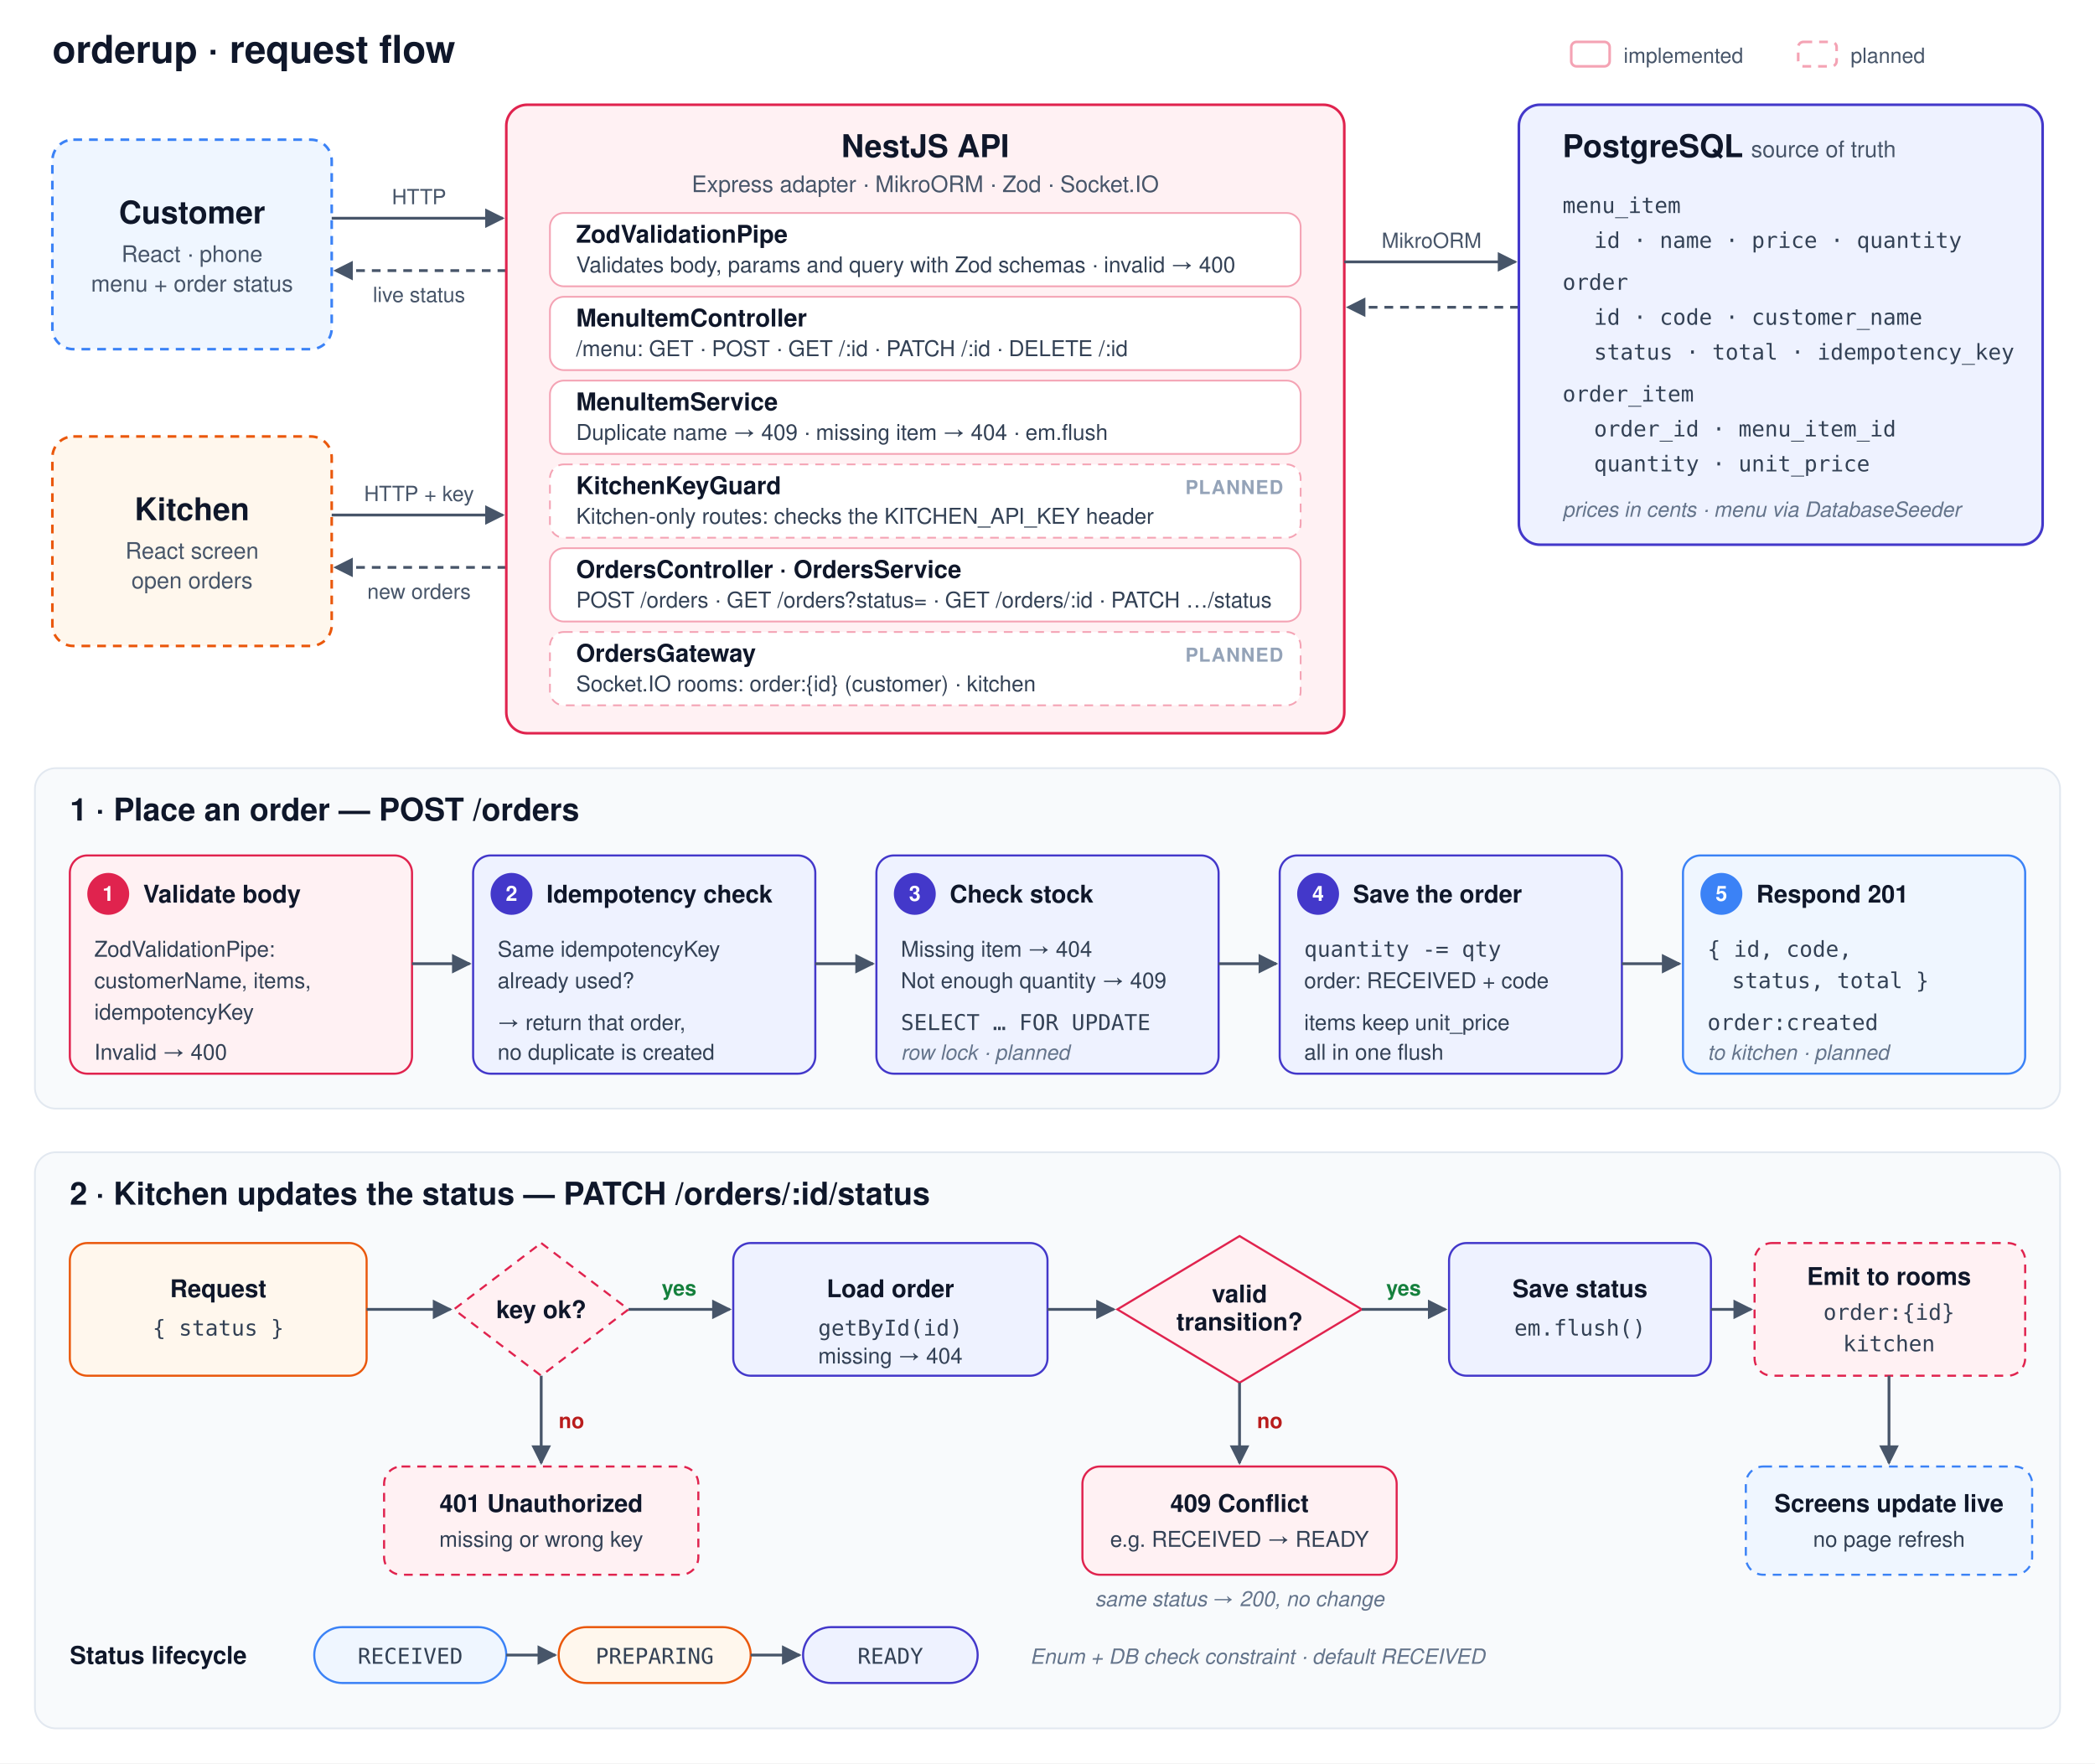
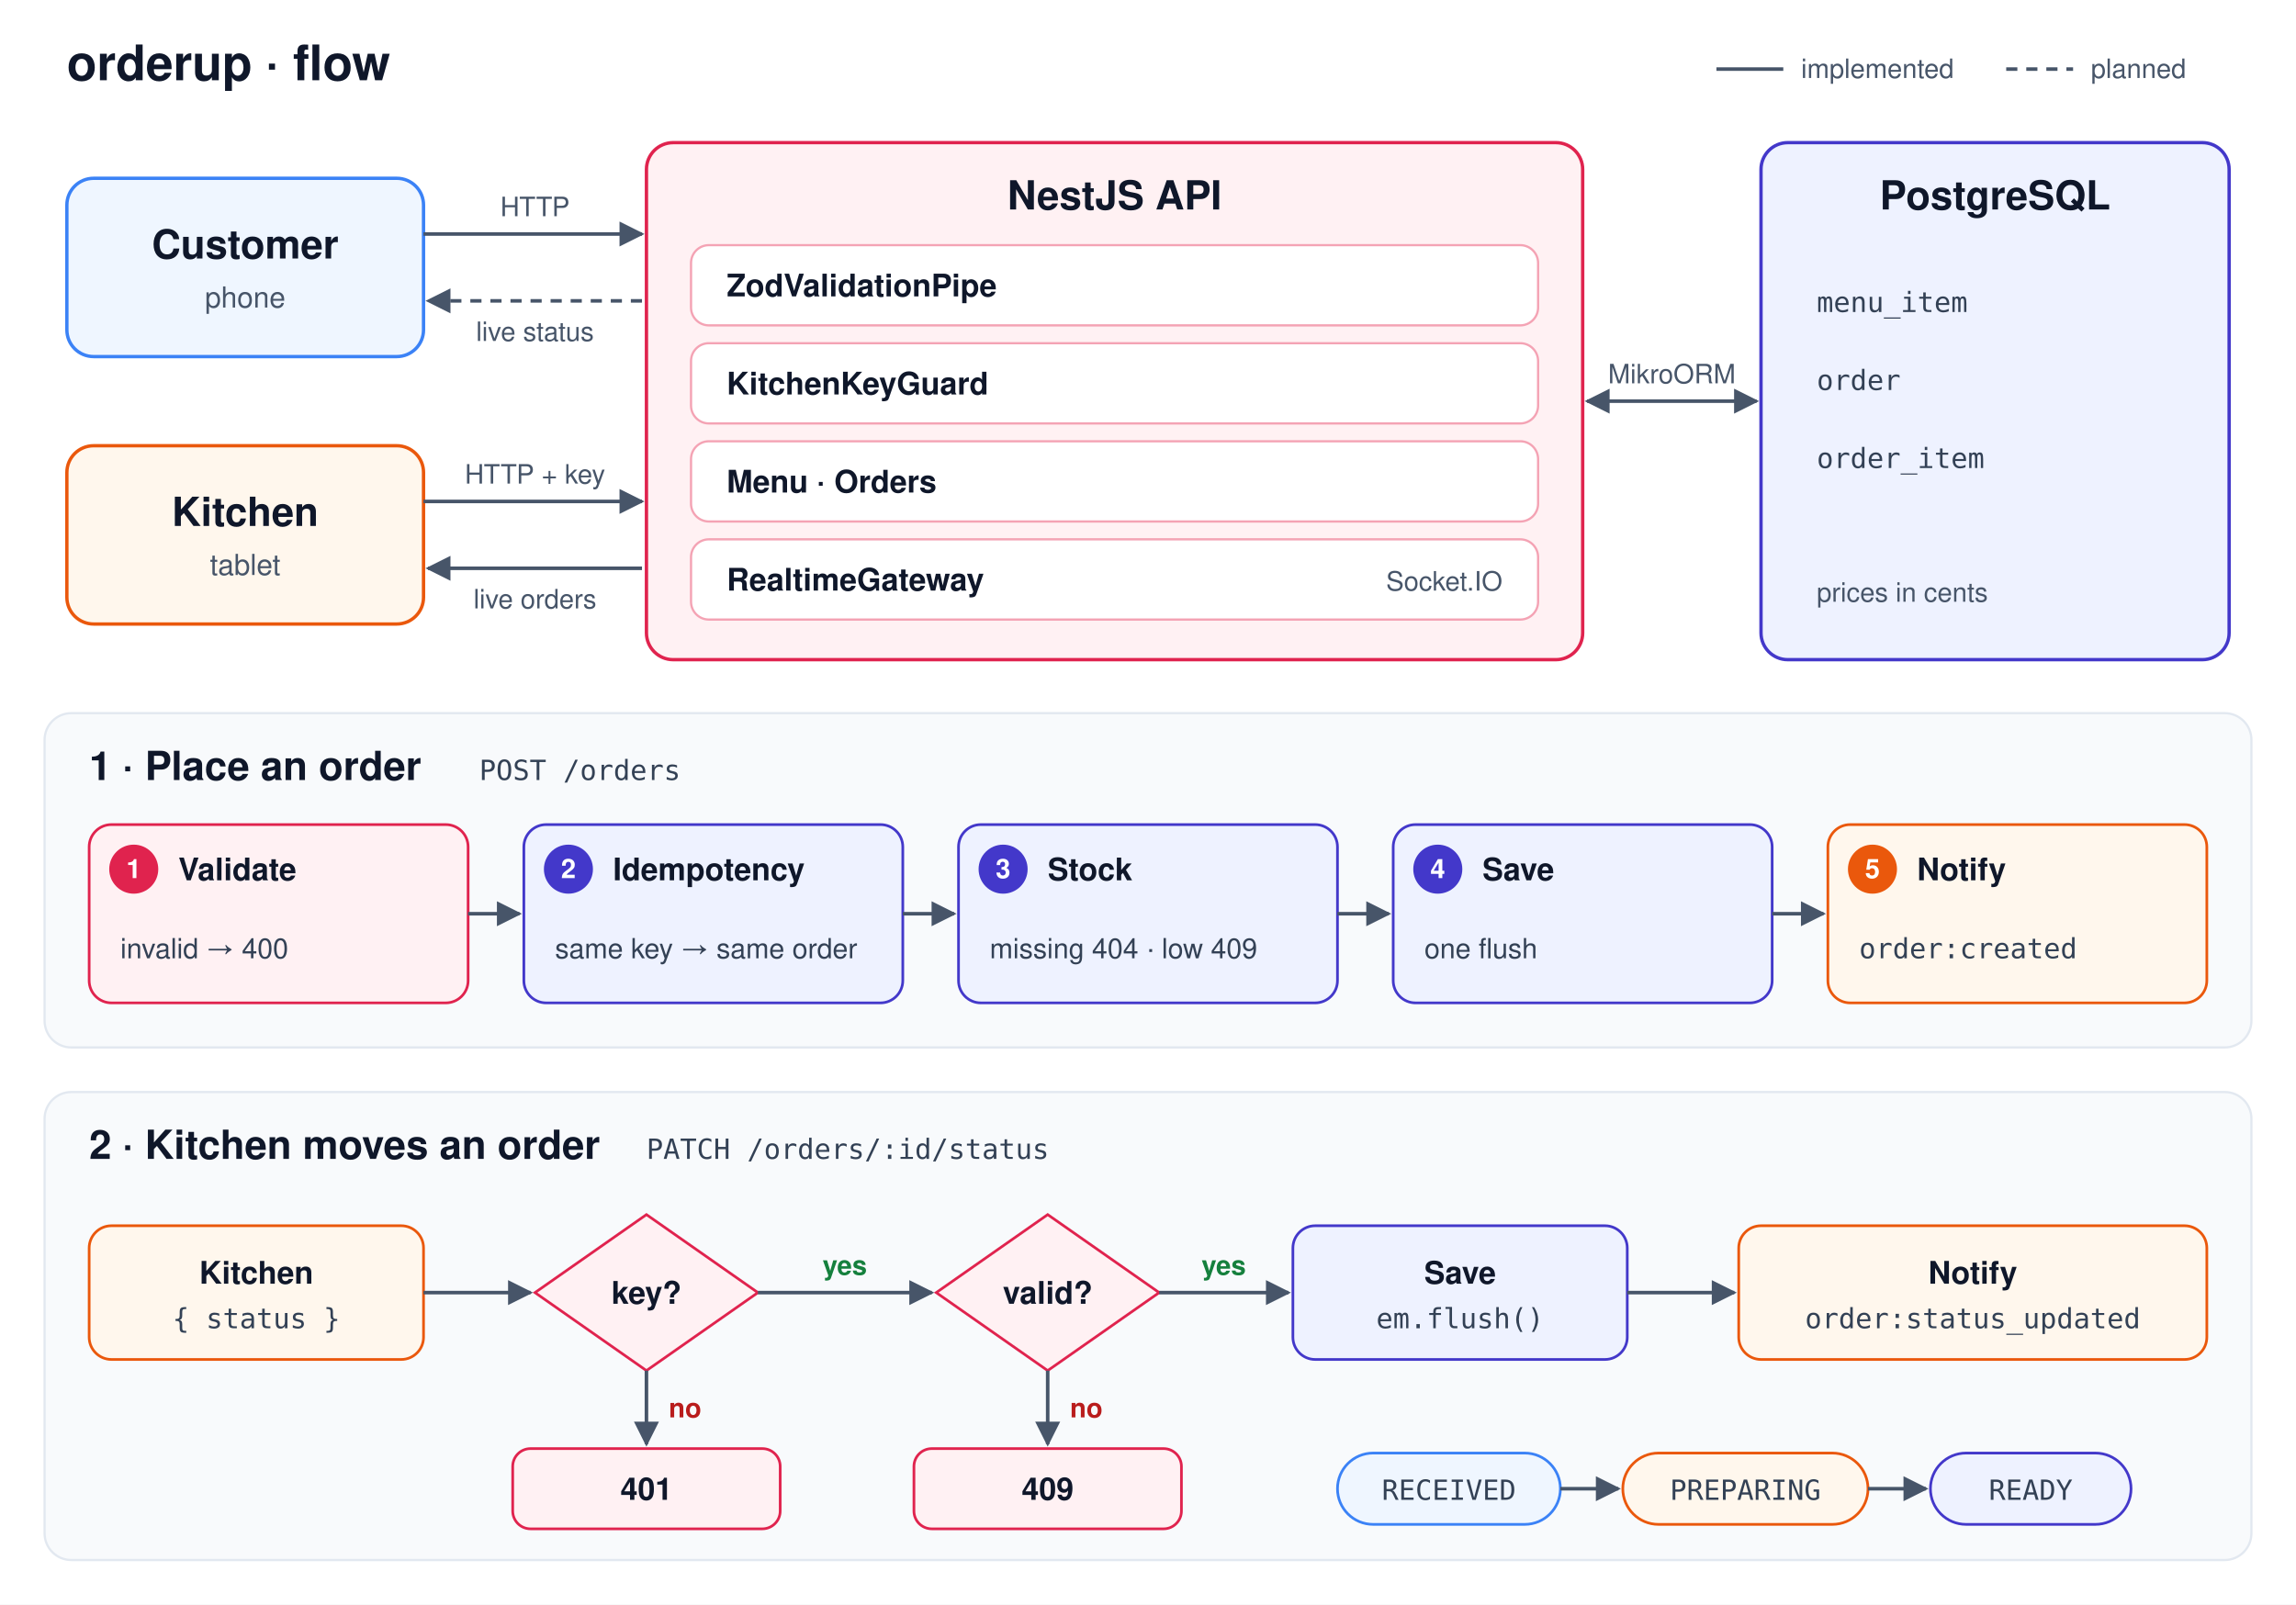
- <svg xmlns="http://www.w3.org/2000/svg" xml:space="preserve" viewBox="0 0 1200 1010" width="1200" height="1010" font-family="-apple-system, 'Segoe UI', Helvetica, Arial, sans-serif">
+ <svg xmlns="http://www.w3.org/2000/svg" xml:space="preserve" viewBox="0 0 1030 720" width="1030" height="720" font-family="-apple-system, 'Segoe UI', Helvetica, Arial, sans-serif">
  <style>
    .title { font-size: 22px; font-weight: 700; fill: #0f172a; }
    .h1 { font-size: 18px; font-weight: 700; fill: #0f172a; }
    .h2 { font-size: 14px; font-weight: 700; fill: #0f172a; }
    .sub { font-size: 13px; fill: #475569; }
    .body { font-size: 12.5px; fill: #334155; }
    .mono { font-family: ui-monospace, 'SFMono-Regular', Menlo, Consolas, monospace; font-size: 12.5px; fill: #334155; }
    .label { font-size: 12px; fill: #475569; }
    .yes { font-size: 12px; font-weight: 700; fill: #15803d; }
    .no { font-size: 12px; font-weight: 700; fill: #b91c1c; }
-     .note { font-size: 12px; font-style: italic; fill: #64748b; }
-     .tag { font-size: 11px; font-weight: 700; fill: #94a3b8; letter-spacing: 0.5px; }
    .badge-text { font-size: 12px; font-weight: 700; fill: #ffffff; }
    .arrow { stroke: #475569; stroke-width: 1.6; fill: none; }
    .client { fill: #eff6ff; stroke: #3b82f6; }
    .kitchen { fill: #fff7ed; stroke: #ea580c; }
    .nest { fill: #fff1f3; stroke: #e0234e; }
    .pg { fill: #eef2ff; stroke: #4338ca; }
    .panel { fill: #f8fafc; stroke: #e2e8f0; }
    .inner { fill: #ffffff; stroke: #f4a3b4; }
    .planned { stroke-dasharray: 5 4; }
  </style>
  <defs>
    <marker id="arrow" viewBox="0 0 10 10" refX="9" refY="5" markerWidth="7" markerHeight="7" orient="auto-start-reverse">
      <path d="M0,0 L10,5 L0,10 z" fill="#475569" />
    </marker>
  </defs>
-   <rect width="1200" height="1010" fill="#ffffff" />
-   <text x="30" y="36" class="title">orderup · request flow</text>
-   <rect x="900" y="24" width="22" height="14" rx="3" class="inner" stroke-width="1.5" />
-   <text x="930" y="36" class="label">implemented</text>
-   <rect x="1030" y="24" width="22" height="14" rx="3" class="inner planned" stroke-width="1.5" />
-   <text x="1060" y="36" class="label">planned</text>
-   <rect x="30" y="80" width="160" height="120" rx="12" class="client planned" stroke-width="1.5" />
-   <text x="110" y="128" text-anchor="middle" class="h1">Customer</text>
-   <text x="110" y="150" text-anchor="middle" class="sub">React · phone</text>
-   <text x="110" y="167" text-anchor="middle" class="sub">menu + order status</text>
-   <line x1="190" y1="125" x2="288" y2="125" class="arrow" marker-end="url(#arrow)" />
-   <text x="240" y="117" text-anchor="middle" class="label">HTTP</text>
-   <line x1="290" y1="155" x2="192" y2="155" class="arrow" stroke-dasharray="5 4" marker-end="url(#arrow)" />
-   <text x="240" y="173" text-anchor="middle" class="label">live status</text>
-   <rect x="30" y="250" width="160" height="120" rx="12" class="kitchen planned" stroke-width="1.5" />
-   <text x="110" y="298" text-anchor="middle" class="h1">Kitchen</text>
-   <text x="110" y="320" text-anchor="middle" class="sub">React screen</text>
-   <text x="110" y="337" text-anchor="middle" class="sub">open orders</text>
-   <line x1="190" y1="295" x2="288" y2="295" class="arrow" marker-end="url(#arrow)" />
-   <text x="240" y="287" text-anchor="middle" class="label">HTTP + key</text>
-   <line x1="290" y1="325" x2="192" y2="325" class="arrow" stroke-dasharray="5 4" marker-end="url(#arrow)" />
-   <text x="240" y="343" text-anchor="middle" class="label">new orders</text>
-   <rect x="290" y="60" width="480" height="360" rx="12" class="nest" stroke-width="1.5" />
-   <text x="530" y="90" text-anchor="middle" class="h1">NestJS API</text>
-   <text x="530" y="110" text-anchor="middle" class="sub">Express adapter · MikroORM · Zod · Socket.IO</text>
-   <rect x="315" y="122" width="430" height="42" rx="8" class="inner" />
-   <text x="330" y="139" class="h2">ZodValidationPipe</text>
-   <text x="330" y="156" class="body">Validates body, params and query with Zod schemas · invalid → 400</text>
-   <rect x="315" y="170" width="430" height="42" rx="8" class="inner" />
-   <text x="330" y="187" class="h2">MenuItemController</text>
-   <text x="330" y="204" class="body">/menu: GET · POST · GET /:id · PATCH /:id · DELETE /:id</text>
-   <rect x="315" y="218" width="430" height="42" rx="8" class="inner" />
-   <text x="330" y="235" class="h2">MenuItemService</text>
-   <text x="330" y="252" class="body">Duplicate name → 409 · missing item → 404 · em.flush</text>
-   <rect x="315" y="266" width="430" height="42" rx="8" class="inner planned" />
-   <text x="330" y="283" class="h2">KitchenKeyGuard</text>
-   <text x="735" y="283" text-anchor="end" class="tag">PLANNED</text>
-   <text x="330" y="300" class="body">Kitchen-only routes: checks the KITCHEN_API_KEY header</text>
-   <rect x="315" y="314" width="430" height="42" rx="8" class="inner" />
-   <text x="330" y="331" class="h2">OrdersController · OrdersService</text>
-   <text x="330" y="348" class="body">POST /orders · GET /orders?status= · GET /orders/:id · PATCH …/status</text>
-   <rect x="315" y="362" width="430" height="42" rx="8" class="inner planned" />
-   <text x="330" y="379" class="h2">OrdersGateway</text>
-   <text x="735" y="379" text-anchor="end" class="tag">PLANNED</text>
-   <text x="330" y="396" class="body">Socket.IO rooms: order:{id} (customer) · kitchen</text>
-   <line x1="770" y1="150" x2="868" y2="150" class="arrow" marker-end="url(#arrow)" />
-   <line x1="870" y1="176" x2="772" y2="176" class="arrow" stroke-dasharray="5 4" marker-end="url(#arrow)" />
-   <text x="820" y="142" text-anchor="middle" class="label">MikroORM</text>
-   <rect x="870" y="60" width="300" height="252" rx="12" class="pg" stroke-width="1.5" />
-   <text x="895" y="90" class="h1">PostgreSQL</text>
-   <text x="1003" y="90" class="sub">source of truth</text>
-   <text x="895" y="122" class="mono">menu_item</text>
-   <text x="913" y="142" class="mono">id · name · price · quantity</text>
-   <text x="895" y="166" class="mono">order</text>
-   <text x="913" y="186" class="mono">id · code · customer_name</text>
-   <text x="913" y="206" class="mono">status · total · idempotency_key</text>
-   <text x="895" y="230" class="mono">order_item</text>
-   <text x="913" y="250" class="mono">order_id · menu_item_id</text>
-   <text x="913" y="270" class="mono">quantity · unit_price</text>
-   <text x="895" y="296" class="note">prices in cents · menu via DatabaseSeeder</text>
-   <rect x="20" y="440" width="1160" height="195" rx="12" class="panel" />
-   <text x="40" y="470" class="h1">1 · Place an order — POST /orders</text>
-   <rect x="40" y="490" width="196" height="125" rx="10" class="nest" stroke-width="1.2" />
-   <circle cx="62" cy="512" r="12" fill="#e0234e" />
-   <text x="62" y="516" text-anchor="middle" class="badge-text">1</text>
-   <text x="82" y="517" class="h2">Validate body</text>
-   <text x="54" y="548" class="body">ZodValidationPipe:</text>
-   <text x="54" y="566" class="body">customerName, items,</text>
-   <text x="54" y="584" class="body">idempotencyKey</text>
-   <text x="54" y="607" class="body">Invalid → 400</text>
-   <line x1="236" y1="552" x2="269" y2="552" class="arrow" marker-end="url(#arrow)" />
-   <rect x="271" y="490" width="196" height="125" rx="10" class="pg" stroke-width="1.2" />
-   <circle cx="293" cy="512" r="12" fill="#4338ca" />
-   <text x="293" y="516" text-anchor="middle" class="badge-text">2</text>
-   <text x="313" y="517" class="h2">Idempotency check</text>
-   <text x="285" y="548" class="body">Same idempotencyKey</text>
-   <text x="285" y="566" class="body">already used?</text>
-   <text x="285" y="590" class="body">→ return that order,</text>
-   <text x="285" y="607" class="body">no duplicate is created</text>
-   <line x1="467" y1="552" x2="500" y2="552" class="arrow" marker-end="url(#arrow)" />
-   <rect x="502" y="490" width="196" height="125" rx="10" class="pg" stroke-width="1.2" />
-   <circle cx="524" cy="512" r="12" fill="#4338ca" />
-   <text x="524" y="516" text-anchor="middle" class="badge-text">3</text>
-   <text x="544" y="517" class="h2">Check stock</text>
-   <text x="516" y="548" class="body">Missing item → 404</text>
-   <text x="516" y="566" class="body">Not enough quantity → 409</text>
-   <text x="516" y="590" class="mono">SELECT … FOR UPDATE</text>
-   <text x="516" y="607" class="note">row lock · planned</text>
-   <line x1="698" y1="552" x2="731" y2="552" class="arrow" marker-end="url(#arrow)" />
-   <rect x="733" y="490" width="196" height="125" rx="10" class="pg" stroke-width="1.2" />
-   <circle cx="755" cy="512" r="12" fill="#4338ca" />
-   <text x="755" y="516" text-anchor="middle" class="badge-text">4</text>
-   <text x="775" y="517" class="h2">Save the order</text>
-   <text x="747" y="548" class="mono">quantity -= qty</text>
-   <text x="747" y="566" class="body">order: RECEIVED + code</text>
-   <text x="747" y="590" class="body">items keep unit_price</text>
-   <text x="747" y="607" class="body">all in one flush</text>
-   <line x1="929" y1="552" x2="962" y2="552" class="arrow" marker-end="url(#arrow)" />
-   <rect x="964" y="490" width="196" height="125" rx="10" class="client" stroke-width="1.2" />
-   <circle cx="986" cy="512" r="12" fill="#3b82f6" />
-   <text x="986" y="516" text-anchor="middle" class="badge-text">5</text>
-   <text x="1006" y="517" class="h2">Respond 201</text>
-   <text x="978" y="548" class="mono">{ id, code,</text>
-   <text x="992" y="566" class="mono">status, total }</text>
-   <text x="978" y="590" class="mono">order:created</text>
-   <text x="978" y="607" class="note">to kitchen · planned</text>
-   <rect x="20" y="660" width="1160" height="330" rx="12" class="panel" />
-   <text x="40" y="690" class="h1">2 · Kitchen updates the status — PATCH /orders/:id/status</text>
-   <rect x="40" y="712" width="170" height="76" rx="10" class="kitchen" stroke-width="1.2" />
-   <text x="125" y="743" text-anchor="middle" class="h2">Request</text>
-   <text x="125" y="765" text-anchor="middle" class="mono">{ status }</text>
-   <line x1="210" y1="750" x2="258" y2="750" class="arrow" marker-end="url(#arrow)" />
-   <polygon points="310,712 360,750 310,788 260,750" class="nest planned" stroke-width="1.2" />
-   <text x="310" y="755" text-anchor="middle" class="h2">key ok?</text>
-   <line x1="360" y1="750" x2="418" y2="750" class="arrow" marker-end="url(#arrow)" />
-   <text x="389" y="742" text-anchor="middle" class="yes">yes</text>
-   <line x1="310" y1="788" x2="310" y2="838" class="arrow" marker-end="url(#arrow)" />
-   <text x="320" y="818" class="no">no</text>
-   <rect x="220" y="840" width="180" height="62" rx="10" class="nest planned" stroke-width="1.2" />
-   <text x="310" y="866" text-anchor="middle" class="h2">401 Unauthorized</text>
-   <text x="310" y="886" text-anchor="middle" class="body">missing or wrong key</text>
-   <rect x="420" y="712" width="180" height="76" rx="10" class="pg" stroke-width="1.2" />
-   <text x="510" y="743" text-anchor="middle" class="h2">Load order</text>
-   <text x="510" y="765" text-anchor="middle" class="mono">getById(id)</text>
-   <text x="510" y="781" text-anchor="middle" class="body">missing → 404</text>
-   <line x1="600" y1="750" x2="638" y2="750" class="arrow" marker-end="url(#arrow)" />
-   <polygon points="710,708 780,750 710,792 640,750" class="nest" stroke-width="1.2" />
-   <text x="710" y="746" text-anchor="middle" class="h2">valid</text>
-   <text x="710" y="762" text-anchor="middle" class="h2">transition?</text>
-   <line x1="780" y1="750" x2="828" y2="750" class="arrow" marker-end="url(#arrow)" />
-   <text x="804" y="742" text-anchor="middle" class="yes">yes</text>
-   <line x1="710" y1="792" x2="710" y2="838" class="arrow" marker-end="url(#arrow)" />
-   <text x="720" y="818" class="no">no</text>
-   <rect x="620" y="840" width="180" height="62" rx="10" class="nest" stroke-width="1.2" />
-   <text x="710" y="866" text-anchor="middle" class="h2">409 Conflict</text>
-   <text x="710" y="886" text-anchor="middle" class="body">e.g. RECEIVED → READY</text>
-   <text x="710" y="920" text-anchor="middle" class="note">same status → 200, no change</text>
-   <rect x="830" y="712" width="150" height="76" rx="10" class="pg" stroke-width="1.2" />
-   <text x="905" y="743" text-anchor="middle" class="h2">Save status</text>
-   <text x="905" y="765" text-anchor="middle" class="mono">em.flush()</text>
-   <line x1="980" y1="750" x2="1003" y2="750" class="arrow" marker-end="url(#arrow)" />
-   <rect x="1005" y="712" width="155" height="76" rx="10" class="nest planned" stroke-width="1.2" />
-   <text x="1082" y="736" text-anchor="middle" class="h2">Emit to rooms</text>
-   <text x="1082" y="756" text-anchor="middle" class="mono">order:{id}</text>
-   <text x="1082" y="774" text-anchor="middle" class="mono">kitchen</text>
-   <line x1="1082" y1="788" x2="1082" y2="838" class="arrow" marker-end="url(#arrow)" />
-   <rect x="1000" y="840" width="164" height="62" rx="10" class="client planned" stroke-width="1.2" />
-   <text x="1082" y="866" text-anchor="middle" class="h2">Screens update live</text>
-   <text x="1082" y="886" text-anchor="middle" class="body">no page refresh</text>
-   <text x="40" y="953" class="h2">Status lifecycle</text>
-   <rect x="180" y="932" width="110" height="32" rx="16" class="client" stroke-width="1.2" />
-   <text x="235" y="953" text-anchor="middle" class="mono">RECEIVED</text>
-   <line x1="290" y1="948" x2="318" y2="948" class="arrow" marker-end="url(#arrow)" />
-   <rect x="320" y="932" width="110" height="32" rx="16" class="kitchen" stroke-width="1.2" />
-   <text x="375" y="953" text-anchor="middle" class="mono">PREPARING</text>
-   <line x1="430" y1="948" x2="458" y2="948" class="arrow" marker-end="url(#arrow)" />
-   <rect x="460" y="932" width="100" height="32" rx="16" class="pg" stroke-width="1.2" />
-   <text x="510" y="953" text-anchor="middle" class="mono">READY</text>
-   <text x="590" y="953" class="note">Enum + DB check constraint · default RECEIVED</text>
+   <rect width="1030" height="720" fill="#ffffff" />
+   <text x="30" y="36" class="title">orderup · flow</text>
+   <line x1="770" y1="31" x2="800" y2="31" class="arrow" />
+   <text x="808" y="35" class="label">implemented</text>
+   <line x1="900" y1="31" x2="930" y2="31" class="arrow planned" />
+   <text x="938" y="35" class="label">planned</text>
+   <rect x="30" y="80" width="160" height="80" rx="12" class="client" stroke-width="1.5" />
+   <text x="110" y="116" text-anchor="middle" class="h1">Customer</text>
+   <text x="110" y="138" text-anchor="middle" class="sub">phone</text>
+   <line x1="190" y1="105" x2="288" y2="105" class="arrow" marker-end="url(#arrow)" />
+   <text x="240" y="97" text-anchor="middle" class="label">HTTP</text>
+   <line x1="288" y1="135" x2="192" y2="135" class="arrow planned" marker-end="url(#arrow)" />
+   <text x="240" y="153" text-anchor="middle" class="label">live status</text>
+   <rect x="30" y="200" width="160" height="80" rx="12" class="kitchen" stroke-width="1.5" />
+   <text x="110" y="236" text-anchor="middle" class="h1">Kitchen</text>
+   <text x="110" y="258" text-anchor="middle" class="sub">tablet</text>
+   <line x1="190" y1="225" x2="288" y2="225" class="arrow" marker-end="url(#arrow)" />
+   <text x="240" y="217" text-anchor="middle" class="label">HTTP + key</text>
+   <line x1="288" y1="255" x2="192" y2="255" class="arrow" marker-end="url(#arrow)" />
+   <text x="240" y="273" text-anchor="middle" class="label">live orders</text>
+   <rect x="290" y="64" width="420" height="232" rx="12" class="nest" stroke-width="1.5" />
+   <text x="500" y="94" text-anchor="middle" class="h1">NestJS API</text>
+   <rect x="310" y="110" width="380" height="36" rx="8" class="inner" />
+   <text x="326" y="133" class="h2">ZodValidationPipe</text>
+   <rect x="310" y="154" width="380" height="36" rx="8" class="inner" />
+   <text x="326" y="177" class="h2">KitchenKeyGuard</text>
+   <rect x="310" y="198" width="380" height="36" rx="8" class="inner" />
+   <text x="326" y="221" class="h2">Menu · Orders</text>
+   <rect x="310" y="242" width="380" height="36" rx="8" class="inner" />
+   <text x="326" y="265" class="h2">RealtimeGateway</text>
+   <text x="674" y="265" text-anchor="end" class="label">Socket.IO</text>
+   <line x1="712" y1="180" x2="788" y2="180" class="arrow" marker-start="url(#arrow)" marker-end="url(#arrow)" />
+   <text x="750" y="172" text-anchor="middle" class="label">MikroORM</text>
+   <rect x="790" y="64" width="210" height="232" rx="12" class="pg" stroke-width="1.5" />
+   <text x="895" y="94" text-anchor="middle" class="h1">PostgreSQL</text>
+   <text x="815" y="140" class="mono">menu_item</text>
+   <text x="815" y="175" class="mono">order</text>
+   <text x="815" y="210" class="mono">order_item</text>
+   <text x="815" y="270" class="label">prices in cents</text>
+   <rect x="20" y="320" width="990" height="150" rx="12" class="panel" />
+   <text x="40" y="350" class="h1">1 · Place an order</text>
+   <text x="215" y="350" class="mono">POST /orders</text>
+   <rect x="40" y="370" width="170" height="80" rx="10" class="nest" stroke-width="1.2" />
+   <circle cx="60" cy="390" r="11" fill="#e0234e" />
+   <text x="60" y="394" text-anchor="middle" class="badge-text">1</text>
+   <text x="80" y="395" class="h2">Validate</text>
+   <text x="54" y="430" class="body">invalid → 400</text>
+   <line x1="210" y1="410" x2="233" y2="410" class="arrow" marker-end="url(#arrow)" />
+   <rect x="235" y="370" width="170" height="80" rx="10" class="pg" stroke-width="1.2" />
+   <circle cx="255" cy="390" r="11" fill="#4338ca" />
+   <text x="255" y="394" text-anchor="middle" class="badge-text">2</text>
+   <text x="275" y="395" class="h2">Idempotency</text>
+   <text x="249" y="430" class="body">same key → same order</text>
+   <line x1="405" y1="410" x2="428" y2="410" class="arrow" marker-end="url(#arrow)" />
+   <rect x="430" y="370" width="170" height="80" rx="10" class="pg" stroke-width="1.2" />
+   <circle cx="450" cy="390" r="11" fill="#4338ca" />
+   <text x="450" y="394" text-anchor="middle" class="badge-text">3</text>
+   <text x="470" y="395" class="h2">Stock</text>
+   <text x="444" y="430" class="body">missing 404 · low 409</text>
+   <line x1="600" y1="410" x2="623" y2="410" class="arrow" marker-end="url(#arrow)" />
+   <rect x="625" y="370" width="170" height="80" rx="10" class="pg" stroke-width="1.2" />
+   <circle cx="645" cy="390" r="11" fill="#4338ca" />
+   <text x="645" y="394" text-anchor="middle" class="badge-text">4</text>
+   <text x="665" y="395" class="h2">Save</text>
+   <text x="639" y="430" class="body">one flush</text>
+   <line x1="795" y1="410" x2="818" y2="410" class="arrow" marker-end="url(#arrow)" />
+   <rect x="820" y="370" width="170" height="80" rx="10" class="kitchen" stroke-width="1.2" />
+   <circle cx="840" cy="390" r="11" fill="#ea580c" />
+   <text x="840" y="394" text-anchor="middle" class="badge-text">5</text>
+   <text x="860" y="395" class="h2">Notify</text>
+   <text x="834" y="430" class="mono">order:created</text>
+   <rect x="20" y="490" width="990" height="210" rx="12" class="panel" />
+   <text x="40" y="520" class="h1">2 · Kitchen moves an order</text>
+   <text x="290" y="520" class="mono">PATCH /orders/:id/status</text>
+   <rect x="40" y="550" width="150" height="60" rx="10" class="kitchen" stroke-width="1.2" />
+   <text x="115" y="576" text-anchor="middle" class="h2">Kitchen</text>
+   <text x="115" y="596" text-anchor="middle" class="mono">{ status }</text>
+   <line x1="190" y1="580" x2="238" y2="580" class="arrow" marker-end="url(#arrow)" />
+   <polygon points="290,545 340,580 290,615 240,580" class="nest" stroke-width="1.2" />
+   <text x="290" y="585" text-anchor="middle" class="h2">key?</text>
+   <line x1="290" y1="615" x2="290" y2="648" class="arrow" marker-end="url(#arrow)" />
+   <text x="300" y="636" class="no">no</text>
+   <rect x="230" y="650" width="120" height="36" rx="8" class="nest" stroke-width="1.2" />
+   <text x="290" y="673" text-anchor="middle" class="h2">401</text>
+   <line x1="340" y1="580" x2="418" y2="580" class="arrow" marker-end="url(#arrow)" />
+   <text x="379" y="572" text-anchor="middle" class="yes">yes</text>
+   <polygon points="470,545 520,580 470,615 420,580" class="nest" stroke-width="1.2" />
+   <text x="470" y="585" text-anchor="middle" class="h2">valid?</text>
+   <line x1="470" y1="615" x2="470" y2="648" class="arrow" marker-end="url(#arrow)" />
+   <text x="480" y="636" class="no">no</text>
+   <rect x="410" y="650" width="120" height="36" rx="8" class="nest" stroke-width="1.2" />
+   <text x="470" y="673" text-anchor="middle" class="h2">409</text>
+   <line x1="520" y1="580" x2="578" y2="580" class="arrow" marker-end="url(#arrow)" />
+   <text x="549" y="572" text-anchor="middle" class="yes">yes</text>
+   <rect x="580" y="550" width="150" height="60" rx="10" class="pg" stroke-width="1.2" />
+   <text x="655" y="576" text-anchor="middle" class="h2">Save</text>
+   <text x="655" y="596" text-anchor="middle" class="mono">em.flush()</text>
+   <line x1="730" y1="580" x2="778" y2="580" class="arrow" marker-end="url(#arrow)" />
+   <rect x="780" y="550" width="210" height="60" rx="10" class="kitchen" stroke-width="1.2" />
+   <text x="885" y="576" text-anchor="middle" class="h2">Notify</text>
+   <text x="885" y="596" text-anchor="middle" class="mono">order:status_updated</text>
+   <rect x="600" y="652" width="100" height="32" rx="16" class="client" stroke-width="1.2" />
+   <text x="650" y="673" text-anchor="middle" class="mono">RECEIVED</text>
+   <line x1="700" y1="668" x2="726" y2="668" class="arrow" marker-end="url(#arrow)" />
+   <rect x="728" y="652" width="110" height="32" rx="16" class="kitchen" stroke-width="1.2" />
+   <text x="783" y="673" text-anchor="middle" class="mono">PREPARING</text>
+   <line x1="838" y1="668" x2="864" y2="668" class="arrow" marker-end="url(#arrow)" />
+   <rect x="866" y="652" width="90" height="32" rx="16" class="pg" stroke-width="1.2" />
+   <text x="911" y="673" text-anchor="middle" class="mono">READY</text>
</svg>
